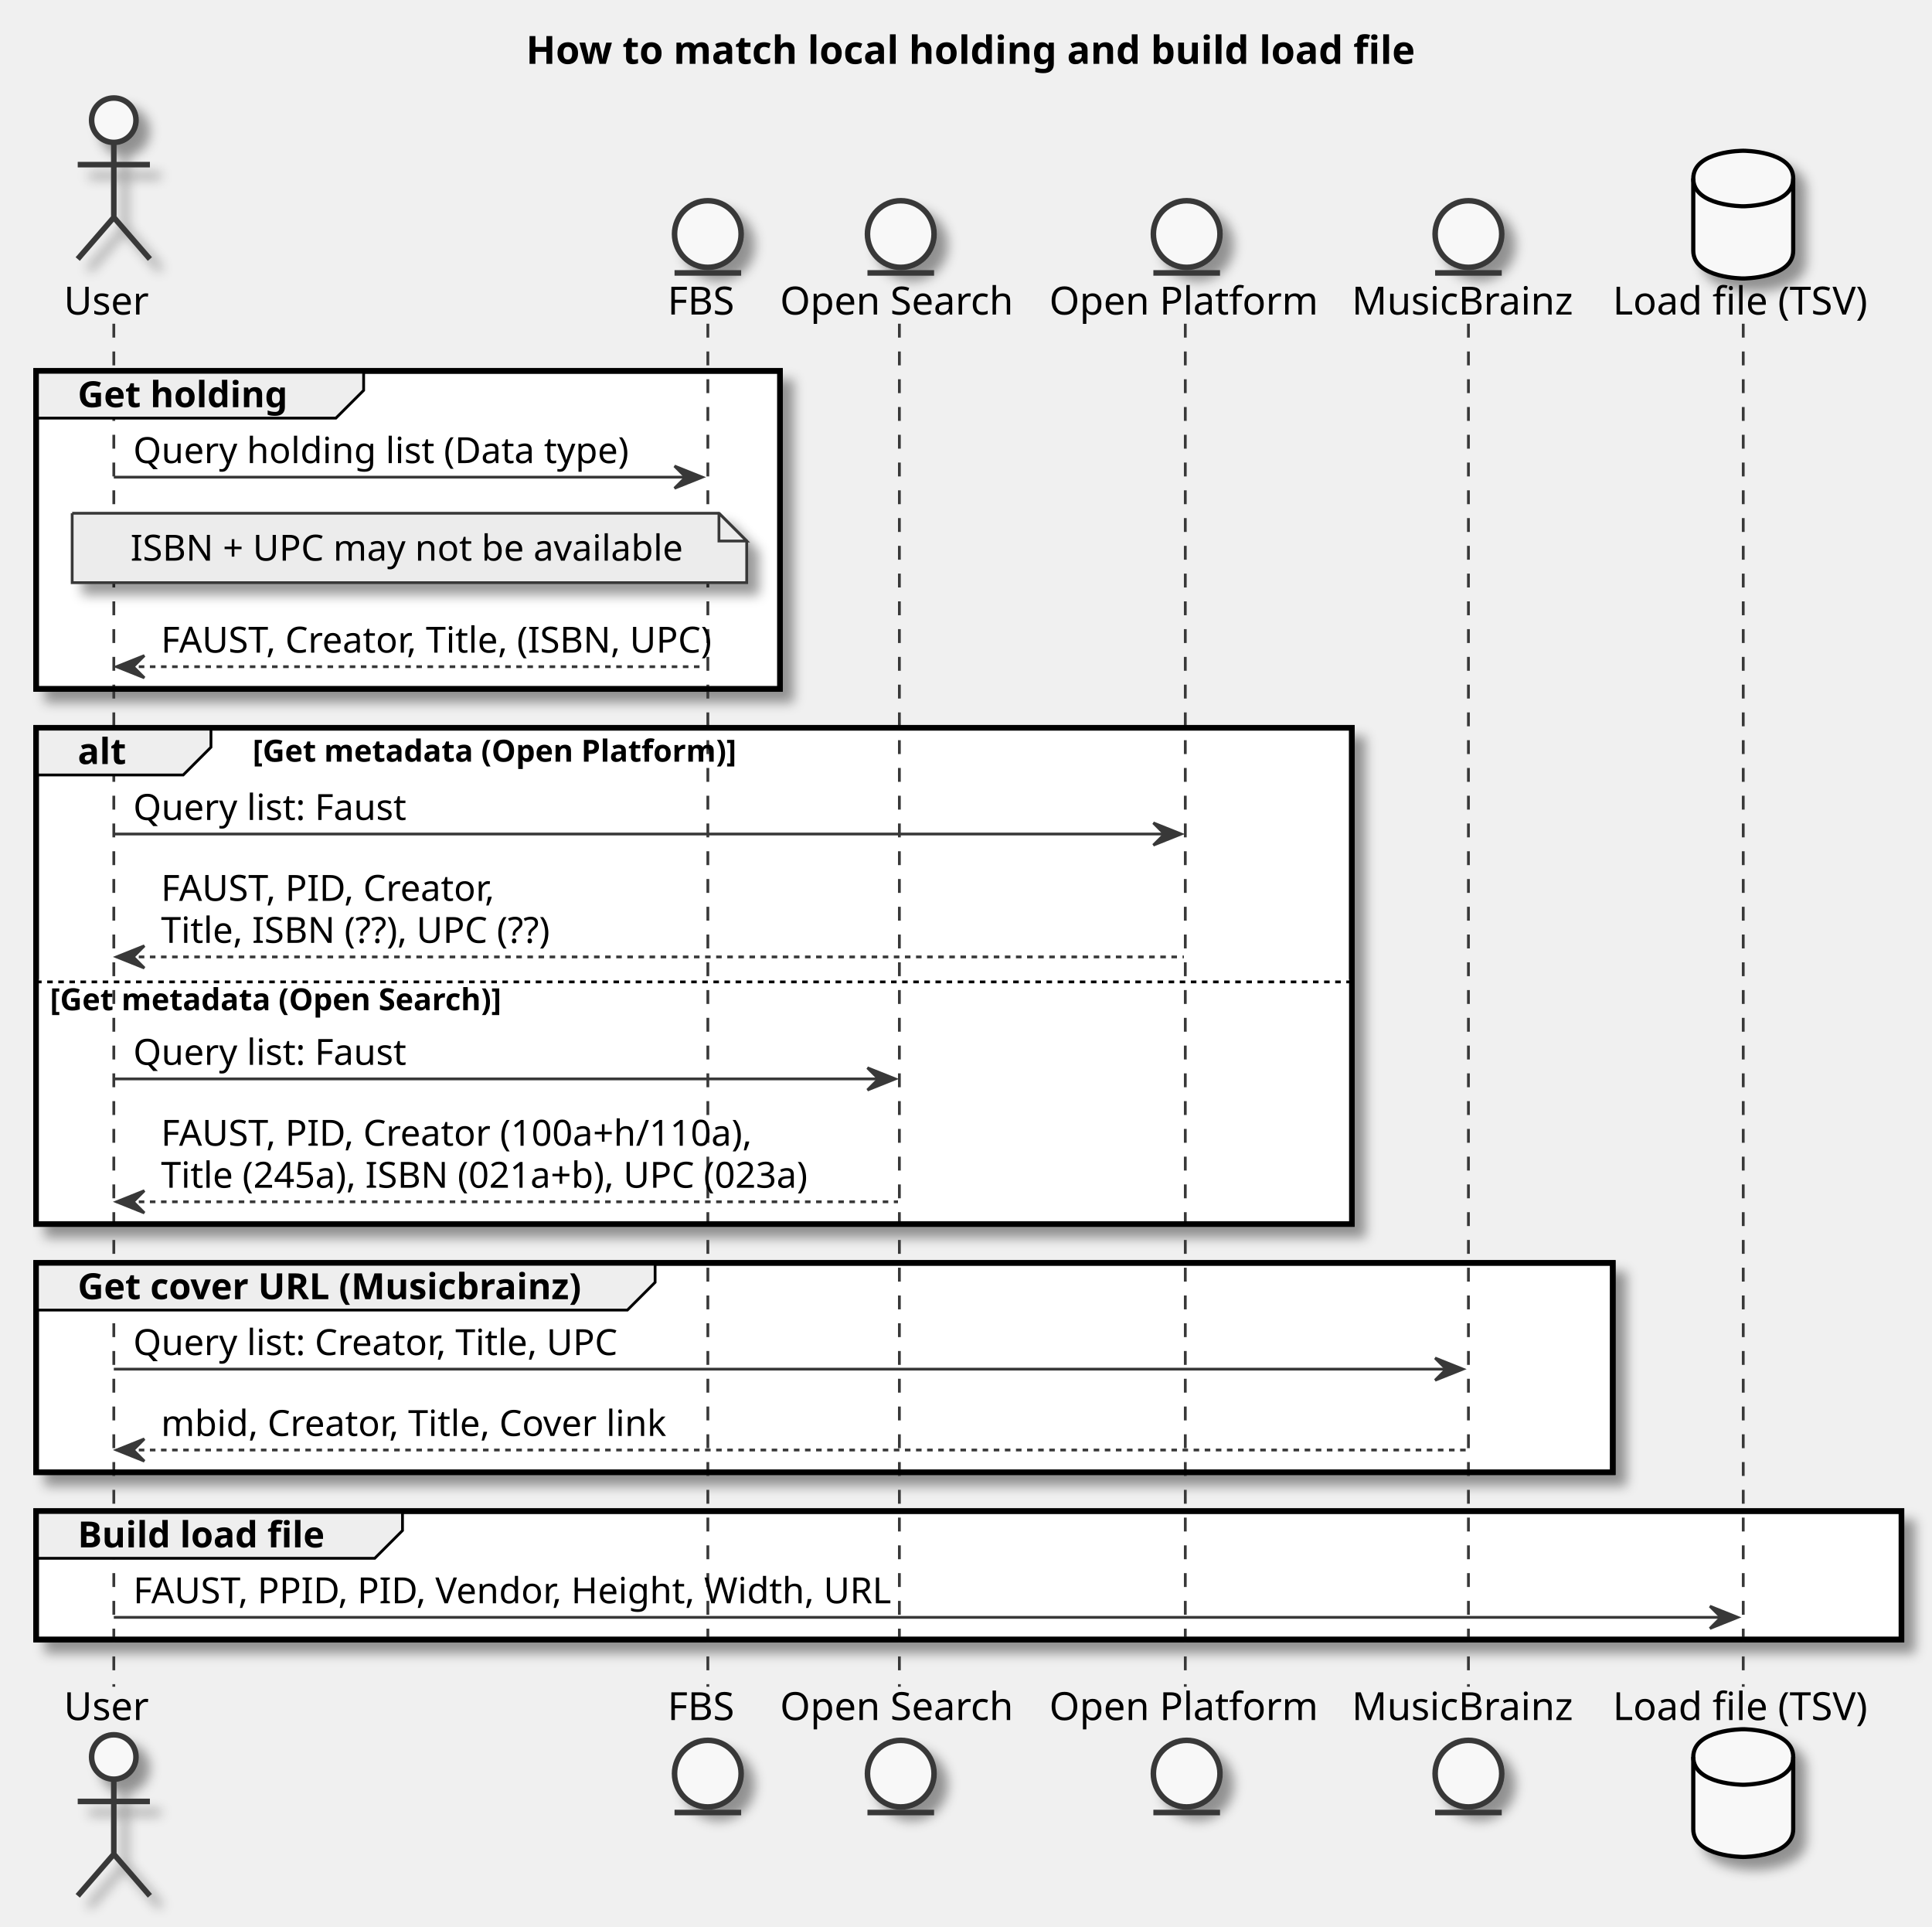
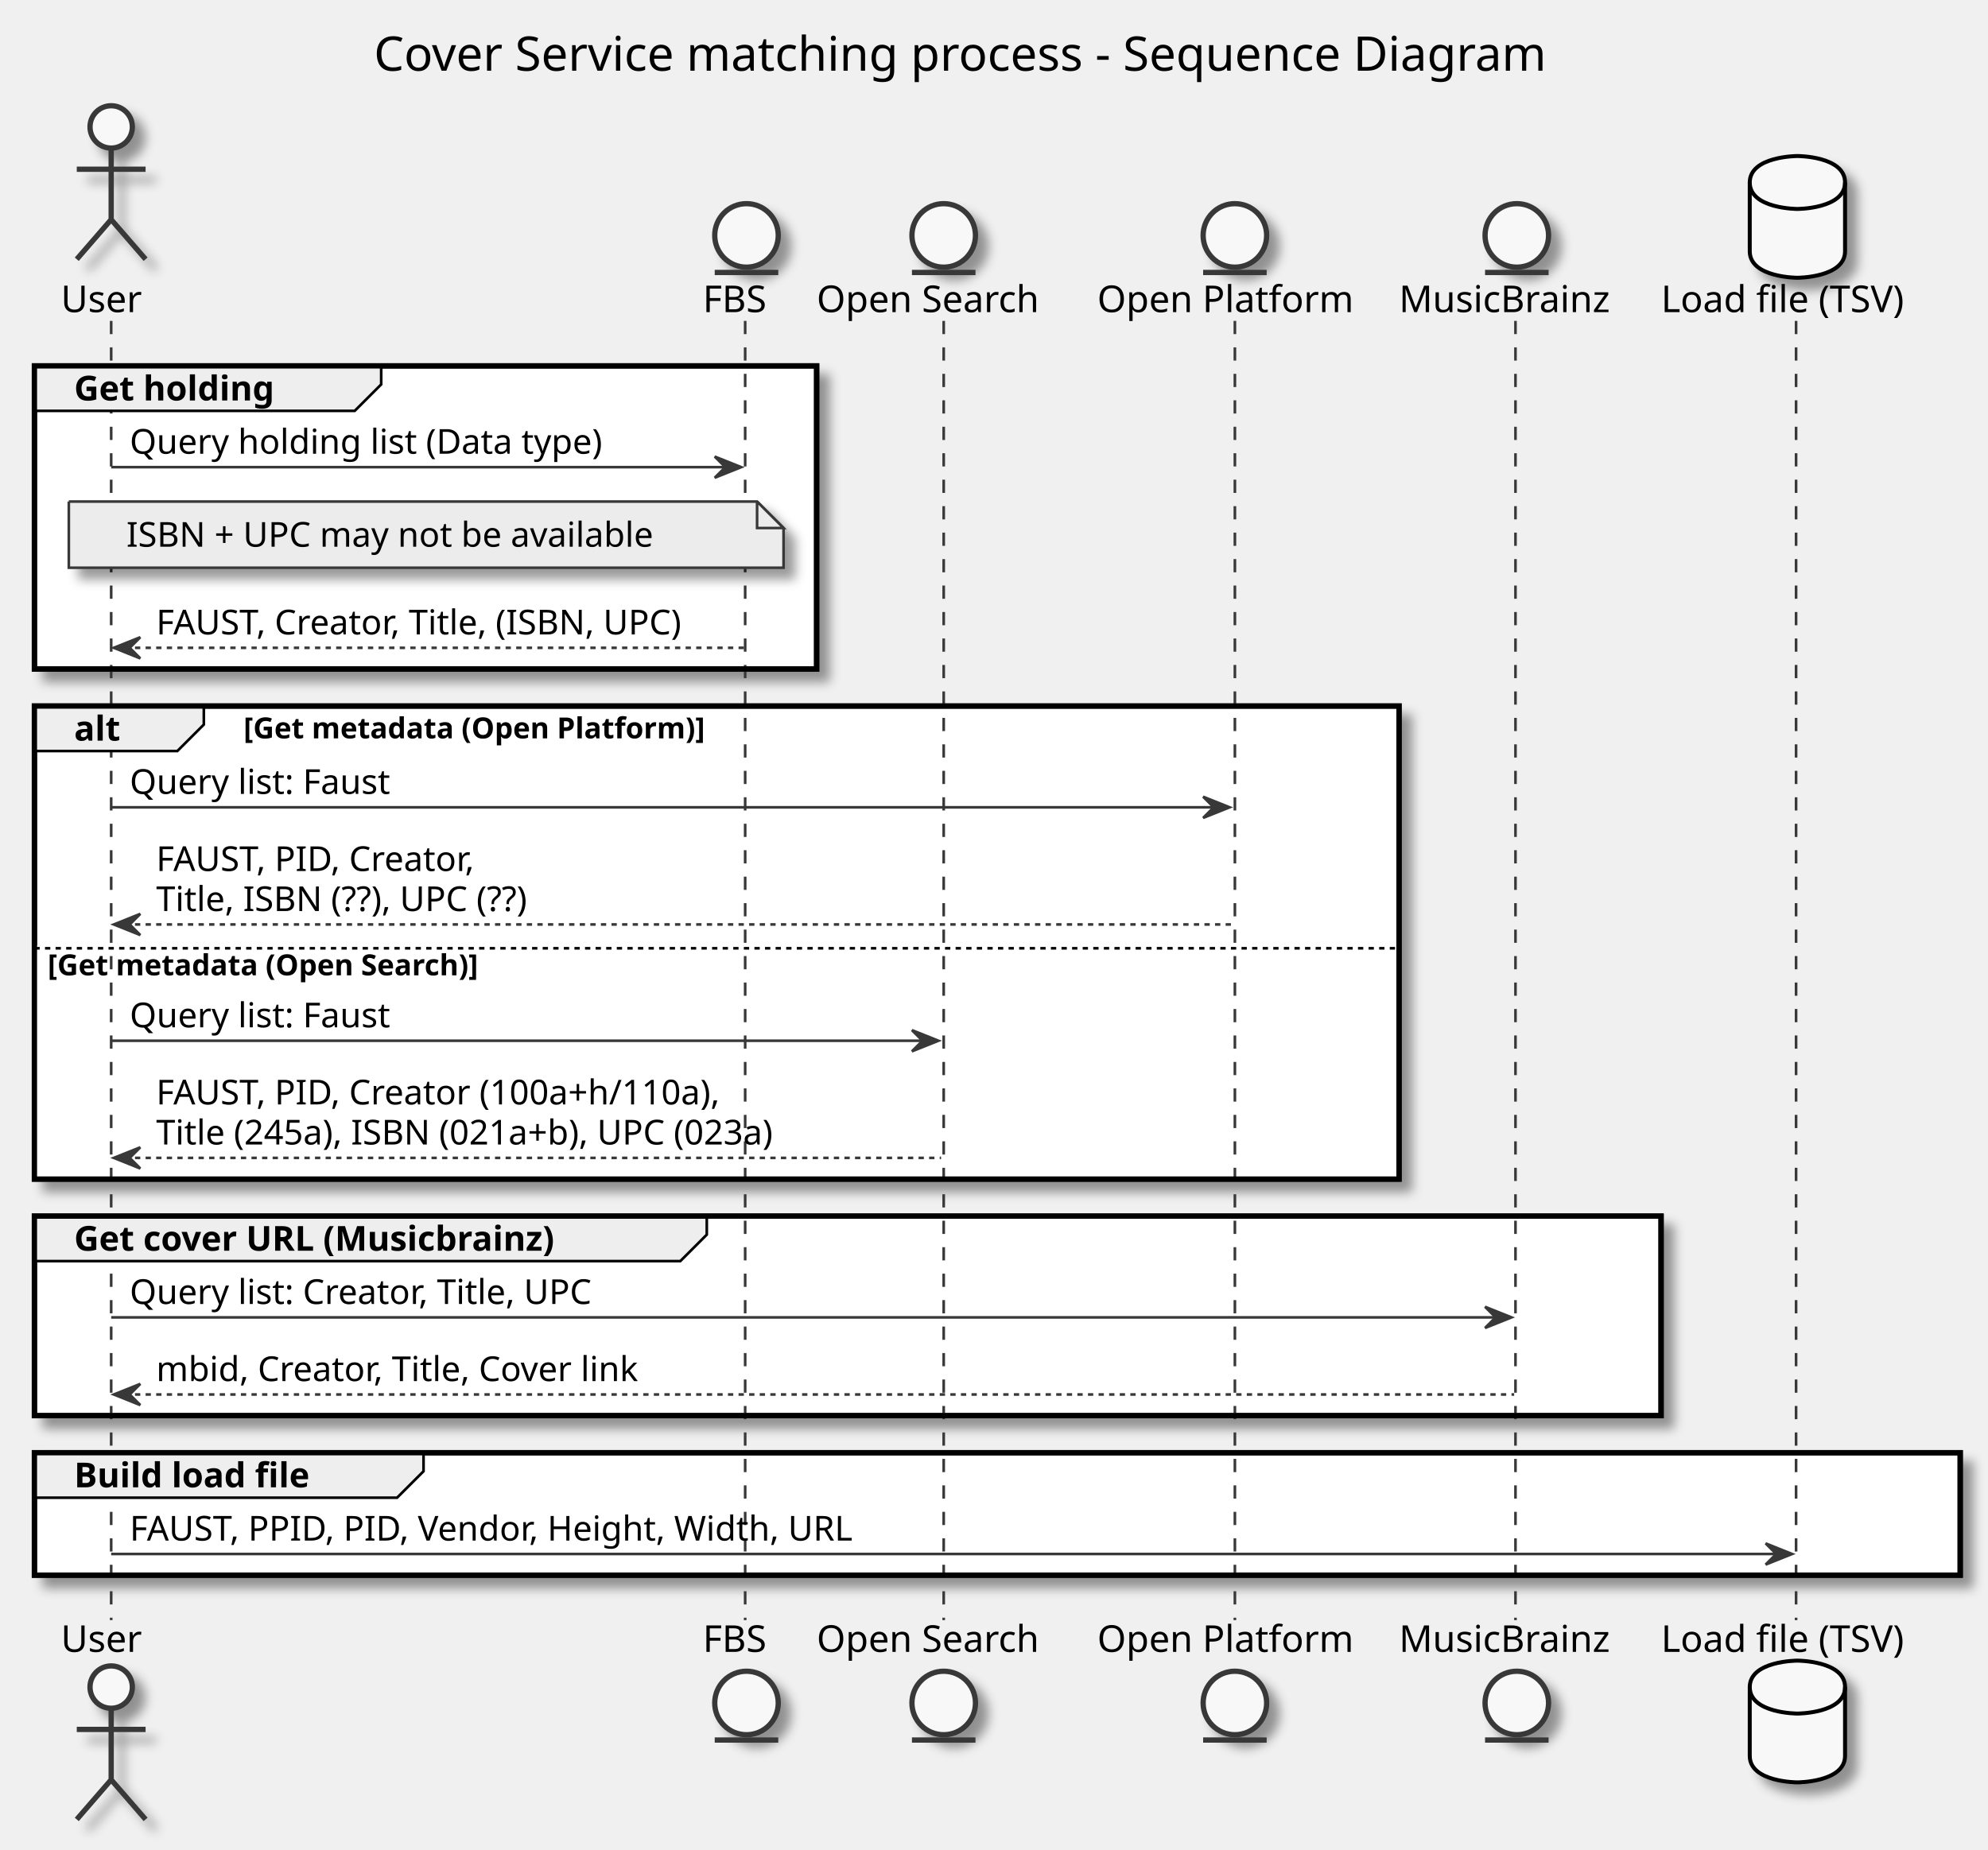
- <svg xmlns="http://www.w3.org/2000/svg" contentScriptType="application/ecmascript" contentStyleType="text/css" height="694px" preserveAspectRatio="none" style="width:696px;height:694px;" version="1.1" viewBox="0 0 696 694" width="696px" zoomAndPan="magnify">
+ <svg xmlns="http://www.w3.org/2000/svg" contentScriptType="application/ecmascript" contentStyleType="text/css" height="699px" preserveAspectRatio="none" style="width:751px;height:699px;" version="1.1" viewBox="0 0 751 699" width="751px" zoomAndPan="magnify">
  <defs>
-     <filter height="300%" id="fem3eaols7ttu" width="300%" x="-1" y="-1">
+     <filter height="300%" id="fgkpda0b35t43" width="300%" x="-1" y="-1">
      <feGaussianBlur result="blurOut" stdDeviation="2.0" />
      <feColorMatrix in="blurOut" result="blurOut2" type="matrix" values="0 0 0 0 0 0 0 0 0 0 0 0 0 0 0 0 0 0 .4 0" />
      <feOffset dx="4.0" dy="4.0" in="blurOut2" result="blurOut3" />
      <feBlend in="SourceGraphic" in2="blurOut3" mode="normal" />
    </filter>
  </defs>
  <g>
-     <text fill="#000000" font-family="sans-serif" font-size="14" font-weight="bold" lengthAdjust="spacingAndGlyphs" textLength="319" x="189.5" y="22.995">How to match local holding and build load file</text>
-     <rect fill="#FFFFFF" filter="url(#fem3eaols7ttu)" height="114.531" style="stroke: #000000; stroke-width: 2.0;" width="268" x="13" y="133.594" />
-     <rect fill="#FFFFFF" filter="url(#fem3eaols7ttu)" height="178.734" style="stroke: #000000; stroke-width: 2.0;" width="474" x="13" y="262.125" />
-     <rect fill="#FFFFFF" height="88.203" style="stroke: none; stroke-width: 1.0;" width="474" x="13" y="352.656" />
-     <rect fill="#FFFFFF" filter="url(#fem3eaols7ttu)" height="75.398" style="stroke: #000000; stroke-width: 2.0;" width="568" x="13" y="454.859" />
-     <rect fill="#FFFFFF" filter="url(#fem3eaols7ttu)" height="46.266" style="stroke: #000000; stroke-width: 2.0;" width="672" x="13" y="544.258" />
-     <line style="stroke: #383838; stroke-width: 1.0; stroke-dasharray: 5.0,5.0;" x1="41" x2="41" y1="116.594" y2="607.523" />
-     <line style="stroke: #383838; stroke-width: 1.0; stroke-dasharray: 5.0,5.0;" x1="255" x2="255" y1="116.594" y2="607.523" />
-     <line style="stroke: #383838; stroke-width: 1.0; stroke-dasharray: 5.0,5.0;" x1="324" x2="324" y1="116.594" y2="607.523" />
-     <line style="stroke: #383838; stroke-width: 1.0; stroke-dasharray: 5.0,5.0;" x1="427" x2="427" y1="116.594" y2="607.523" />
-     <line style="stroke: #383838; stroke-width: 1.0; stroke-dasharray: 5.0,5.0;" x1="529" x2="529" y1="116.594" y2="607.523" />
-     <line style="stroke: #383838; stroke-width: 1.0; stroke-dasharray: 5.0,5.0;" x1="628" x2="628" y1="116.594" y2="607.523" />
-     <text fill="#000000" font-family="sans-serif" font-size="14" lengthAdjust="spacingAndGlyphs" textLength="30" x="23" y="113.292">User</text>
-     <ellipse cx="41" cy="43.297" fill="#F8F8F8" filter="url(#fem3eaols7ttu)" rx="8" ry="8" style="stroke: #383838; stroke-width: 2.0;" />
-     <path d="M41,51.297 L41,78.297 M28,59.297 L54,59.297 M41,78.297 L28,93.297 M41,78.297 L54,93.297 " fill="none" filter="url(#fem3eaols7ttu)" style="stroke: #383838; stroke-width: 2.0;" />
-     <text fill="#000000" font-family="sans-serif" font-size="14" lengthAdjust="spacingAndGlyphs" textLength="30" x="23" y="619.519">User</text>
-     <ellipse cx="41" cy="632.82" fill="#F8F8F8" filter="url(#fem3eaols7ttu)" rx="8" ry="8" style="stroke: #383838; stroke-width: 2.0;" />
-     <path d="M41,640.82 L41,667.82 M28,648.82 L54,648.82 M41,667.82 L28,682.82 M41,667.82 L54,682.82 " fill="none" filter="url(#fem3eaols7ttu)" style="stroke: #383838; stroke-width: 2.0;" />
-     <text fill="#000000" font-family="sans-serif" font-size="14" lengthAdjust="spacingAndGlyphs" textLength="23" x="240.5" y="113.292">FBS</text>
-     <ellipse cx="255" cy="84.297" fill="#F8F8F8" filter="url(#fem3eaols7ttu)" rx="12" ry="12" style="stroke: #383838; stroke-width: 2.0;" />
-     <line style="stroke: #383838; stroke-width: 2.0;" x1="243" x2="267" y1="98.297" y2="98.297" />
-     <text fill="#000000" font-family="sans-serif" font-size="14" lengthAdjust="spacingAndGlyphs" textLength="23" x="240.5" y="619.519">FBS</text>
-     <ellipse cx="255" cy="638.82" fill="#F8F8F8" filter="url(#fem3eaols7ttu)" rx="12" ry="12" style="stroke: #383838; stroke-width: 2.0;" />
-     <line style="stroke: #383838; stroke-width: 2.0;" x1="243" x2="267" y1="652.82" y2="652.82" />
-     <text fill="#000000" font-family="sans-serif" font-size="14" lengthAdjust="spacingAndGlyphs" textLength="81" x="281" y="113.292">Open Search</text>
-     <ellipse cx="324.5" cy="84.297" fill="#F8F8F8" filter="url(#fem3eaols7ttu)" rx="12" ry="12" style="stroke: #383838; stroke-width: 2.0;" />
-     <line style="stroke: #383838; stroke-width: 2.0;" x1="312.5" x2="336.5" y1="98.297" y2="98.297" />
-     <text fill="#000000" font-family="sans-serif" font-size="14" lengthAdjust="spacingAndGlyphs" textLength="81" x="281" y="619.519">Open Search</text>
-     <ellipse cx="324.5" cy="638.82" fill="#F8F8F8" filter="url(#fem3eaols7ttu)" rx="12" ry="12" style="stroke: #383838; stroke-width: 2.0;" />
-     <line style="stroke: #383838; stroke-width: 2.0;" x1="312.5" x2="336.5" y1="652.82" y2="652.82" />
-     <text fill="#000000" font-family="sans-serif" font-size="14" lengthAdjust="spacingAndGlyphs" textLength="93" x="378" y="113.292">Open Platform</text>
-     <ellipse cx="427.5" cy="84.297" fill="#F8F8F8" filter="url(#fem3eaols7ttu)" rx="12" ry="12" style="stroke: #383838; stroke-width: 2.0;" />
-     <line style="stroke: #383838; stroke-width: 2.0;" x1="415.5" x2="439.5" y1="98.297" y2="98.297" />
-     <text fill="#000000" font-family="sans-serif" font-size="14" lengthAdjust="spacingAndGlyphs" textLength="93" x="378" y="619.519">Open Platform</text>
-     <ellipse cx="427.5" cy="638.82" fill="#F8F8F8" filter="url(#fem3eaols7ttu)" rx="12" ry="12" style="stroke: #383838; stroke-width: 2.0;" />
-     <line style="stroke: #383838; stroke-width: 2.0;" x1="415.5" x2="439.5" y1="652.82" y2="652.82" />
-     <text fill="#000000" font-family="sans-serif" font-size="14" lengthAdjust="spacingAndGlyphs" textLength="78" x="487" y="113.292">MusicBrainz</text>
-     <ellipse cx="529" cy="84.297" fill="#F8F8F8" filter="url(#fem3eaols7ttu)" rx="12" ry="12" style="stroke: #383838; stroke-width: 2.0;" />
-     <line style="stroke: #383838; stroke-width: 2.0;" x1="517" x2="541" y1="98.297" y2="98.297" />
-     <text fill="#000000" font-family="sans-serif" font-size="14" lengthAdjust="spacingAndGlyphs" textLength="78" x="487" y="619.519">MusicBrainz</text>
-     <ellipse cx="529" cy="638.82" fill="#F8F8F8" filter="url(#fem3eaols7ttu)" rx="12" ry="12" style="stroke: #383838; stroke-width: 2.0;" />
-     <line style="stroke: #383838; stroke-width: 2.0;" x1="517" x2="541" y1="652.82" y2="652.82" />
-     <text fill="#000000" font-family="sans-serif" font-size="14" lengthAdjust="spacingAndGlyphs" textLength="88" x="581" y="113.292">Load file (TSV)</text>
-     <path d="M610,64.297 C610,54.297 628,54.297 628,54.297 C628,54.297 646,54.297 646,64.297 L646,90.297 C646,100.297 628,100.297 628,100.297 C628,100.297 610,100.297 610,90.297 L610,64.297 " fill="#F8F8F8" filter="url(#fem3eaols7ttu)" style="stroke: #000000; stroke-width: 1.5;" />
-     <path d="M610,64.297 C610,74.297 628,74.297 628,74.297 C628,74.297 646,74.297 646,64.297 " fill="none" style="stroke: #000000; stroke-width: 1.5;" />
-     <text fill="#000000" font-family="sans-serif" font-size="14" lengthAdjust="spacingAndGlyphs" textLength="88" x="581" y="619.519">Load file (TSV)</text>
-     <path d="M610,632.82 C610,622.82 628,622.82 628,622.82 C628,622.82 646,622.82 646,632.82 L646,658.82 C646,668.82 628,668.82 628,668.82 C628,668.82 610,668.82 610,658.82 L610,632.82 " fill="#F8F8F8" filter="url(#fem3eaols7ttu)" style="stroke: #000000; stroke-width: 1.5;" />
-     <path d="M610,632.82 C610,642.82 628,642.82 628,642.82 C628,642.82 646,642.82 646,632.82 " fill="none" style="stroke: #000000; stroke-width: 1.5;" />
-     <path d="M13,133.594 L131,133.594 L131,140.594 L121,150.594 L13,150.594 L13,133.594 " fill="#EEEEEE" style="stroke: #000000; stroke-width: 1.0;" />
-     <rect fill="none" height="114.531" style="stroke: #000000; stroke-width: 2.0;" width="268" x="13" y="133.594" />
-     <text fill="#000000" font-family="sans-serif" font-size="13" font-weight="bold" lengthAdjust="spacingAndGlyphs" textLength="73" x="28" y="146.661">Get holding</text>
-     <polygon fill="#383838" points="243,167.859,253,171.859,243,175.859,247,171.859" style="stroke: #383838; stroke-width: 1.0;" />
-     <line style="stroke: #383838; stroke-width: 1.0;" x1="41" x2="249" y1="171.859" y2="171.859" />
-     <text fill="#000000" font-family="sans-serif" font-size="13" lengthAdjust="spacingAndGlyphs" textLength="169" x="48" y="166.793">Query holding list (Data type)</text>
-     <path d="M26,184.859 L26,209.859 L269,209.859 L269,194.859 L259,184.859 L26,184.859 " fill="#ECECEC" filter="url(#fem3eaols7ttu)" style="stroke: #383838; stroke-width: 1.0;" />
-     <path d="M259,184.859 L259,194.859 L269,194.859 L259,184.859 " fill="#ECECEC" style="stroke: #383838; stroke-width: 1.0;" />
-     <text fill="#000000" font-family="sans-serif" font-size="13" lengthAdjust="spacingAndGlyphs" textLength="188" x="47" y="201.926">ISBN + UPC may not be available</text>
-     <polygon fill="#383838" points="52,236.125,42,240.125,52,244.125,48,240.125" style="stroke: #383838; stroke-width: 1.0;" />
-     <line style="stroke: #383838; stroke-width: 1.0; stroke-dasharray: 2.0,2.0;" x1="46" x2="254" y1="240.125" y2="240.125" />
-     <text fill="#000000" font-family="sans-serif" font-size="13" lengthAdjust="spacingAndGlyphs" textLength="190" x="58" y="235.059">FAUST, Creator, Title, (ISBN, UPC)</text>
-     <path d="M13,262.125 L76,262.125 L76,269.125 L66,279.125 L13,279.125 L13,262.125 " fill="#EEEEEE" style="stroke: #000000; stroke-width: 1.0;" />
-     <rect fill="none" height="178.734" style="stroke: #000000; stroke-width: 2.0;" width="474" x="13" y="262.125" />
-     <text fill="#000000" font-family="sans-serif" font-size="13" font-weight="bold" lengthAdjust="spacingAndGlyphs" textLength="18" x="28" y="275.192">alt</text>
-     <text fill="#000000" font-family="sans-serif" font-size="11" font-weight="bold" lengthAdjust="spacingAndGlyphs" textLength="172" x="91" y="274.335">[Get metadata (Open Platform)]</text>
-     <polygon fill="#383838" points="415.5,296.391,425.5,300.391,415.5,304.391,419.5,300.391" style="stroke: #383838; stroke-width: 1.0;" />
-     <line style="stroke: #383838; stroke-width: 1.0;" x1="41" x2="421.5" y1="300.391" y2="300.391" />
-     <text fill="#000000" font-family="sans-serif" font-size="13" lengthAdjust="spacingAndGlyphs" textLength="92" x="48" y="295.325">Query list: Faust</text>
-     <polygon fill="#383838" points="52,340.656,42,344.656,52,348.656,48,344.656" style="stroke: #383838; stroke-width: 1.0;" />
-     <line style="stroke: #383838; stroke-width: 1.0; stroke-dasharray: 2.0,2.0;" x1="46" x2="426.5" y1="344.656" y2="344.656" />
-     <text fill="#000000" font-family="sans-serif" font-size="13" lengthAdjust="spacingAndGlyphs" textLength="117" x="58" y="324.457">FAUST, PID, Creator,</text>
-     <text fill="#000000" font-family="sans-serif" font-size="13" lengthAdjust="spacingAndGlyphs" textLength="135" x="58" y="339.59">Title, ISBN (??), UPC (??)</text>
-     <line style="stroke: #000000; stroke-width: 1.0; stroke-dasharray: 2.0,2.0;" x1="13" x2="487" y1="353.656" y2="353.656" />
-     <text fill="#000000" font-family="sans-serif" font-size="11" font-weight="bold" lengthAdjust="spacingAndGlyphs" textLength="160" x="18" y="363.867">[Get metadata (Open Search)]</text>
-     <polygon fill="#383838" points="312.5,384.594,322.5,388.594,312.5,392.594,316.5,388.594" style="stroke: #383838; stroke-width: 1.0;" />
-     <line style="stroke: #383838; stroke-width: 1.0;" x1="41" x2="318.5" y1="388.594" y2="388.594" />
-     <text fill="#000000" font-family="sans-serif" font-size="13" lengthAdjust="spacingAndGlyphs" textLength="92" x="48" y="383.528">Query list: Faust</text>
-     <polygon fill="#383838" points="52,428.859,42,432.859,52,436.859,48,432.859" style="stroke: #383838; stroke-width: 1.0;" />
-     <line style="stroke: #383838; stroke-width: 1.0; stroke-dasharray: 2.0,2.0;" x1="46" x2="323.5" y1="432.859" y2="432.859" />
-     <text fill="#000000" font-family="sans-serif" font-size="13" lengthAdjust="spacingAndGlyphs" textLength="204" x="58" y="412.661">FAUST, PID, Creator (100a+h/110a),</text>
-     <text fill="#000000" font-family="sans-serif" font-size="13" lengthAdjust="spacingAndGlyphs" textLength="221" x="58" y="427.793">Title (245a), ISBN (021a+b), UPC (023a)</text>
-     <path d="M13,454.859 L236,454.859 L236,461.859 L226,471.859 L13,471.859 L13,454.859 " fill="#EEEEEE" style="stroke: #000000; stroke-width: 1.0;" />
-     <rect fill="none" height="75.398" style="stroke: #000000; stroke-width: 2.0;" width="568" x="13" y="454.859" />
-     <text fill="#000000" font-family="sans-serif" font-size="13" font-weight="bold" lengthAdjust="spacingAndGlyphs" textLength="178" x="28" y="467.926">Get cover URL (Musicbrainz)</text>
-     <polygon fill="#383838" points="517,489.125,527,493.125,517,497.125,521,493.125" style="stroke: #383838; stroke-width: 1.0;" />
-     <line style="stroke: #383838; stroke-width: 1.0;" x1="41" x2="523" y1="493.125" y2="493.125" />
-     <text fill="#000000" font-family="sans-serif" font-size="13" lengthAdjust="spacingAndGlyphs" textLength="165" x="48" y="488.059">Query list: Creator, Title, UPC</text>
-     <polygon fill="#383838" points="52,518.258,42,522.258,52,526.258,48,522.258" style="stroke: #383838; stroke-width: 1.0;" />
-     <line style="stroke: #383838; stroke-width: 1.0; stroke-dasharray: 2.0,2.0;" x1="46" x2="528" y1="522.258" y2="522.258" />
-     <text fill="#000000" font-family="sans-serif" font-size="13" lengthAdjust="spacingAndGlyphs" textLength="173" x="58" y="517.192">mbid, Creator, Title, Cover link</text>
-     <path d="M13,544.258 L145,544.258 L145,551.258 L135,561.258 L13,561.258 L13,544.258 " fill="#EEEEEE" style="stroke: #000000; stroke-width: 1.0;" />
-     <rect fill="none" height="46.266" style="stroke: #000000; stroke-width: 2.0;" width="672" x="13" y="544.258" />
-     <text fill="#000000" font-family="sans-serif" font-size="13" font-weight="bold" lengthAdjust="spacingAndGlyphs" textLength="87" x="28" y="557.325">Build load file</text>
-     <polygon fill="#383838" points="616,578.523,626,582.523,616,586.523,620,582.523" style="stroke: #383838; stroke-width: 1.0;" />
-     <line style="stroke: #383838; stroke-width: 1.0;" x1="41" x2="622" y1="582.523" y2="582.523" />
-     <text fill="#000000" font-family="sans-serif" font-size="13" lengthAdjust="spacingAndGlyphs" textLength="260" x="48" y="577.457">FAUST, PPID, PID, Vendor, Height, Width, URL</text>
+     <text fill="#000000" font-family="sans-serif" font-size="18" lengthAdjust="spacingAndGlyphs" textLength="471" x="141.25" y="26.708">Cover Service matching process - Sequence Diagram</text>
+     <rect fill="#FFFFFF" filter="url(#fgkpda0b35t43)" height="114.531" style="stroke: #000000; stroke-width: 2.0;" width="295.5" x="13" y="138.25" />
+     <rect fill="#FFFFFF" filter="url(#fgkpda0b35t43)" height="178.734" style="stroke: #000000; stroke-width: 2.0;" width="515.5" x="13" y="266.781" />
+     <rect fill="#FFFFFF" height="88.203" style="stroke: none; stroke-width: 1.0;" width="515.5" x="13" y="357.312" />
+     <rect fill="#FFFFFF" filter="url(#fgkpda0b35t43)" height="75.398" style="stroke: #000000; stroke-width: 2.0;" width="614.5" x="13" y="459.516" />
+     <rect fill="#FFFFFF" filter="url(#fgkpda0b35t43)" height="46.266" style="stroke: #000000; stroke-width: 2.0;" width="727.5" x="13" y="548.914" />
+     <line style="stroke: #383838; stroke-width: 1.0; stroke-dasharray: 5.0,5.0;" x1="42" x2="42" y1="121.25" y2="612.18" />
+     <line style="stroke: #383838; stroke-width: 1.0; stroke-dasharray: 5.0,5.0;" x1="281.5" x2="281.5" y1="121.25" y2="612.18" />
+     <line style="stroke: #383838; stroke-width: 1.0; stroke-dasharray: 5.0,5.0;" x1="356.5" x2="356.5" y1="121.25" y2="612.18" />
+     <line style="stroke: #383838; stroke-width: 1.0; stroke-dasharray: 5.0,5.0;" x1="466.5" x2="466.5" y1="121.25" y2="612.18" />
+     <line style="stroke: #383838; stroke-width: 1.0; stroke-dasharray: 5.0,5.0;" x1="572.5" x2="572.5" y1="121.25" y2="612.18" />
+     <line style="stroke: #383838; stroke-width: 1.0; stroke-dasharray: 5.0,5.0;" x1="678.5" x2="678.5" y1="121.25" y2="612.18" />
+     <text fill="#000000" font-family="sans-serif" font-size="14" lengthAdjust="spacingAndGlyphs" textLength="32" x="23" y="117.948">User</text>
+     <ellipse cx="42" cy="47.953" fill="#F8F8F8" filter="url(#fgkpda0b35t43)" rx="8" ry="8" style="stroke: #383838; stroke-width: 2.0;" />
+     <path d="M42,55.953 L42,82.953 M29,63.953 L55,63.953 M42,82.953 L29,97.953 M42,82.953 L55,97.953 " fill="none" filter="url(#fgkpda0b35t43)" style="stroke: #383838; stroke-width: 2.0;" />
+     <text fill="#000000" font-family="sans-serif" font-size="14" lengthAdjust="spacingAndGlyphs" textLength="32" x="23" y="624.175">User</text>
+     <ellipse cx="42" cy="637.477" fill="#F8F8F8" filter="url(#fgkpda0b35t43)" rx="8" ry="8" style="stroke: #383838; stroke-width: 2.0;" />
+     <path d="M42,645.477 L42,672.477 M29,653.477 L55,653.477 M42,672.477 L29,687.477 M42,672.477 L55,687.477 " fill="none" filter="url(#fgkpda0b35t43)" style="stroke: #383838; stroke-width: 2.0;" />
+     <text fill="#000000" font-family="sans-serif" font-size="14" lengthAdjust="spacingAndGlyphs" textLength="27" x="265.5" y="117.948">FBS</text>
+     <ellipse cx="282" cy="88.953" fill="#F8F8F8" filter="url(#fgkpda0b35t43)" rx="12" ry="12" style="stroke: #383838; stroke-width: 2.0;" />
+     <line style="stroke: #383838; stroke-width: 2.0;" x1="270" x2="294" y1="102.953" y2="102.953" />
+     <text fill="#000000" font-family="sans-serif" font-size="14" lengthAdjust="spacingAndGlyphs" textLength="27" x="265.5" y="624.175">FBS</text>
+     <ellipse cx="282" cy="643.477" fill="#F8F8F8" filter="url(#fgkpda0b35t43)" rx="12" ry="12" style="stroke: #383838; stroke-width: 2.0;" />
+     <line style="stroke: #383838; stroke-width: 2.0;" x1="270" x2="294" y1="657.477" y2="657.477" />
+     <text fill="#000000" font-family="sans-serif" font-size="14" lengthAdjust="spacingAndGlyphs" textLength="90" x="308.5" y="117.948">Open Search</text>
+     <ellipse cx="356.5" cy="88.953" fill="#F8F8F8" filter="url(#fgkpda0b35t43)" rx="12" ry="12" style="stroke: #383838; stroke-width: 2.0;" />
+     <line style="stroke: #383838; stroke-width: 2.0;" x1="344.5" x2="368.5" y1="102.953" y2="102.953" />
+     <text fill="#000000" font-family="sans-serif" font-size="14" lengthAdjust="spacingAndGlyphs" textLength="90" x="308.5" y="624.175">Open Search</text>
+     <ellipse cx="356.5" cy="643.477" fill="#F8F8F8" filter="url(#fgkpda0b35t43)" rx="12" ry="12" style="stroke: #383838; stroke-width: 2.0;" />
+     <line style="stroke: #383838; stroke-width: 2.0;" x1="344.5" x2="368.5" y1="657.477" y2="657.477" />
+     <text fill="#000000" font-family="sans-serif" font-size="14" lengthAdjust="spacingAndGlyphs" textLength="98" x="414.5" y="117.948">Open Platform</text>
+     <ellipse cx="466.5" cy="88.953" fill="#F8F8F8" filter="url(#fgkpda0b35t43)" rx="12" ry="12" style="stroke: #383838; stroke-width: 2.0;" />
+     <line style="stroke: #383838; stroke-width: 2.0;" x1="454.5" x2="478.5" y1="102.953" y2="102.953" />
+     <text fill="#000000" font-family="sans-serif" font-size="14" lengthAdjust="spacingAndGlyphs" textLength="98" x="414.5" y="624.175">Open Platform</text>
+     <ellipse cx="466.5" cy="643.477" fill="#F8F8F8" filter="url(#fgkpda0b35t43)" rx="12" ry="12" style="stroke: #383838; stroke-width: 2.0;" />
+     <line style="stroke: #383838; stroke-width: 2.0;" x1="454.5" x2="478.5" y1="657.477" y2="657.477" />
+     <text fill="#000000" font-family="sans-serif" font-size="14" lengthAdjust="spacingAndGlyphs" textLength="83" x="528.5" y="117.948">MusicBrainz</text>
+     <ellipse cx="573" cy="88.953" fill="#F8F8F8" filter="url(#fgkpda0b35t43)" rx="12" ry="12" style="stroke: #383838; stroke-width: 2.0;" />
+     <line style="stroke: #383838; stroke-width: 2.0;" x1="561" x2="585" y1="102.953" y2="102.953" />
+     <text fill="#000000" font-family="sans-serif" font-size="14" lengthAdjust="spacingAndGlyphs" textLength="83" x="528.5" y="624.175">MusicBrainz</text>
+     <ellipse cx="573" cy="643.477" fill="#F8F8F8" filter="url(#fgkpda0b35t43)" rx="12" ry="12" style="stroke: #383838; stroke-width: 2.0;" />
+     <line style="stroke: #383838; stroke-width: 2.0;" x1="561" x2="585" y1="657.477" y2="657.477" />
+     <text fill="#000000" font-family="sans-serif" font-size="14" lengthAdjust="spacingAndGlyphs" textLength="97" x="627.5" y="117.948">Load file (TSV)</text>
+     <path d="M661,68.953 C661,58.953 679,58.953 679,58.953 C679,58.953 697,58.953 697,68.953 L697,94.953 C697,104.953 679,104.953 679,104.953 C679,104.953 661,104.953 661,94.953 L661,68.953 " fill="#F8F8F8" filter="url(#fgkpda0b35t43)" style="stroke: #000000; stroke-width: 1.5;" />
+     <path d="M661,68.953 C661,78.953 679,78.953 679,78.953 C679,78.953 697,78.953 697,68.953 " fill="none" style="stroke: #000000; stroke-width: 1.5;" />
+     <text fill="#000000" font-family="sans-serif" font-size="14" lengthAdjust="spacingAndGlyphs" textLength="97" x="627.5" y="624.175">Load file (TSV)</text>
+     <path d="M661,637.477 C661,627.477 679,627.477 679,627.477 C679,627.477 697,627.477 697,637.477 L697,663.477 C697,673.477 679,673.477 679,673.477 C679,673.477 661,673.477 661,663.477 L661,637.477 " fill="#F8F8F8" filter="url(#fgkpda0b35t43)" style="stroke: #000000; stroke-width: 1.5;" />
+     <path d="M661,637.477 C661,647.477 679,647.477 679,647.477 C679,647.477 697,647.477 697,637.477 " fill="none" style="stroke: #000000; stroke-width: 1.5;" />
+     <path d="M13,138.25 L144,138.25 L144,145.25 L134,155.25 L13,155.25 L13,138.25 " fill="#EEEEEE" style="stroke: #000000; stroke-width: 1.0;" />
+     <rect fill="none" height="114.531" style="stroke: #000000; stroke-width: 2.0;" width="295.5" x="13" y="138.25" />
+     <text fill="#000000" font-family="sans-serif" font-size="13" font-weight="bold" lengthAdjust="spacingAndGlyphs" textLength="86" x="28" y="151.317">Get holding</text>
+     <polygon fill="#383838" points="270,172.516,280,176.516,270,180.516,274,176.516" style="stroke: #383838; stroke-width: 1.0;" />
+     <line style="stroke: #383838; stroke-width: 1.0;" x1="42" x2="276" y1="176.516" y2="176.516" />
+     <text fill="#000000" font-family="sans-serif" font-size="13" lengthAdjust="spacingAndGlyphs" textLength="187" x="49" y="171.45">Query holding list (Data type)</text>
+     <path d="M26,189.516 L26,214.516 L296,214.516 L296,199.516 L286,189.516 L26,189.516 " fill="#ECECEC" filter="url(#fgkpda0b35t43)" style="stroke: #383838; stroke-width: 1.0;" />
+     <path d="M286,189.516 L286,199.516 L296,199.516 L286,189.516 " fill="#ECECEC" style="stroke: #383838; stroke-width: 1.0;" />
+     <text fill="#000000" font-family="sans-serif" font-size="13" lengthAdjust="spacingAndGlyphs" textLength="214" x="47.75" y="206.583">ISBN + UPC may not be available</text>
+     <polygon fill="#383838" points="53,240.781,43,244.781,53,248.781,49,244.781" style="stroke: #383838; stroke-width: 1.0;" />
+     <line style="stroke: #383838; stroke-width: 1.0; stroke-dasharray: 2.0,2.0;" x1="47" x2="281" y1="244.781" y2="244.781" />
+     <text fill="#000000" font-family="sans-serif" font-size="13" lengthAdjust="spacingAndGlyphs" textLength="216" x="59" y="239.715">FAUST, Creator, Title, (ISBN, UPC)</text>
+     <path d="M13,266.781 L77,266.781 L77,273.781 L67,283.781 L13,283.781 L13,266.781 " fill="#EEEEEE" style="stroke: #000000; stroke-width: 1.0;" />
+     <rect fill="none" height="178.734" style="stroke: #000000; stroke-width: 2.0;" width="515.5" x="13" y="266.781" />
+     <text fill="#000000" font-family="sans-serif" font-size="13" font-weight="bold" lengthAdjust="spacingAndGlyphs" textLength="19" x="28" y="279.848">alt</text>
+     <text fill="#000000" font-family="sans-serif" font-size="11" font-weight="bold" lengthAdjust="spacingAndGlyphs" textLength="203" x="92" y="278.992">[Get metadata (Open Platform)]</text>
+     <polygon fill="#383838" points="454.5,301.047,464.5,305.047,454.5,309.047,458.5,305.047" style="stroke: #383838; stroke-width: 1.0;" />
+     <line style="stroke: #383838; stroke-width: 1.0;" x1="42" x2="460.5" y1="305.047" y2="305.047" />
+     <text fill="#000000" font-family="sans-serif" font-size="13" lengthAdjust="spacingAndGlyphs" textLength="103" x="49" y="299.981">Query list: Faust</text>
+     <polygon fill="#383838" points="53,345.312,43,349.312,53,353.312,49,349.312" style="stroke: #383838; stroke-width: 1.0;" />
+     <line style="stroke: #383838; stroke-width: 1.0; stroke-dasharray: 2.0,2.0;" x1="47" x2="465.5" y1="349.312" y2="349.312" />
+     <text fill="#000000" font-family="sans-serif" font-size="13" lengthAdjust="spacingAndGlyphs" textLength="131" x="59" y="329.114">FAUST, PID, Creator,</text>
+     <text fill="#000000" font-family="sans-serif" font-size="13" lengthAdjust="spacingAndGlyphs" textLength="156" x="59" y="344.247">Title, ISBN (??), UPC (??)</text>
+     <line style="stroke: #000000; stroke-width: 1.0; stroke-dasharray: 2.0,2.0;" x1="13" x2="528.5" y1="358.312" y2="358.312" />
+     <text fill="#000000" font-family="sans-serif" font-size="11" font-weight="bold" lengthAdjust="spacingAndGlyphs" textLength="193" x="18" y="368.523">[Get metadata (Open Search)]</text>
+     <polygon fill="#383838" points="344.5,389.25,354.5,393.25,344.5,397.25,348.5,393.25" style="stroke: #383838; stroke-width: 1.0;" />
+     <line style="stroke: #383838; stroke-width: 1.0;" x1="42" x2="350.5" y1="393.25" y2="393.25" />
+     <text fill="#000000" font-family="sans-serif" font-size="13" lengthAdjust="spacingAndGlyphs" textLength="103" x="49" y="388.184">Query list: Faust</text>
+     <polygon fill="#383838" points="53,433.516,43,437.516,53,441.516,49,437.516" style="stroke: #383838; stroke-width: 1.0;" />
+     <line style="stroke: #383838; stroke-width: 1.0; stroke-dasharray: 2.0,2.0;" x1="47" x2="355.5" y1="437.516" y2="437.516" />
+     <text fill="#000000" font-family="sans-serif" font-size="13" lengthAdjust="spacingAndGlyphs" textLength="232" x="59" y="417.317">FAUST, PID, Creator (100a+h/110a),</text>
+     <text fill="#000000" font-family="sans-serif" font-size="13" lengthAdjust="spacingAndGlyphs" textLength="257" x="59" y="432.45">Title (245a), ISBN (021a+b), UPC (023a)</text>
+     <path d="M13,459.516 L267,459.516 L267,466.516 L257,476.516 L13,476.516 L13,459.516 " fill="#EEEEEE" style="stroke: #000000; stroke-width: 1.0;" />
+     <rect fill="none" height="75.398" style="stroke: #000000; stroke-width: 2.0;" width="614.5" x="13" y="459.516" />
+     <text fill="#000000" font-family="sans-serif" font-size="13" font-weight="bold" lengthAdjust="spacingAndGlyphs" textLength="209" x="28" y="472.582">Get cover URL (Musicbrainz)</text>
+     <polygon fill="#383838" points="561,493.781,571,497.781,561,501.781,565,497.781" style="stroke: #383838; stroke-width: 1.0;" />
+     <line style="stroke: #383838; stroke-width: 1.0;" x1="42" x2="567" y1="497.781" y2="497.781" />
+     <text fill="#000000" font-family="sans-serif" font-size="13" lengthAdjust="spacingAndGlyphs" textLength="185" x="49" y="492.715">Query list: Creator, Title, UPC</text>
+     <polygon fill="#383838" points="53,522.914,43,526.914,53,530.914,49,526.914" style="stroke: #383838; stroke-width: 1.0;" />
+     <line style="stroke: #383838; stroke-width: 1.0; stroke-dasharray: 2.0,2.0;" x1="47" x2="572" y1="526.914" y2="526.914" />
+     <text fill="#000000" font-family="sans-serif" font-size="13" lengthAdjust="spacingAndGlyphs" textLength="192" x="59" y="521.848">mbid, Creator, Title, Cover link</text>
+     <path d="M13,548.914 L160,548.914 L160,555.914 L150,565.914 L13,565.914 L13,548.914 " fill="#EEEEEE" style="stroke: #000000; stroke-width: 1.0;" />
+     <rect fill="none" height="46.266" style="stroke: #000000; stroke-width: 2.0;" width="727.5" x="13" y="548.914" />
+     <text fill="#000000" font-family="sans-serif" font-size="13" font-weight="bold" lengthAdjust="spacingAndGlyphs" textLength="102" x="28" y="561.981">Build load file</text>
+     <polygon fill="#383838" points="667,583.18,677,587.18,667,591.18,671,587.18" style="stroke: #383838; stroke-width: 1.0;" />
+     <line style="stroke: #383838; stroke-width: 1.0;" x1="42" x2="673" y1="587.18" y2="587.18" />
+     <text fill="#000000" font-family="sans-serif" font-size="13" lengthAdjust="spacingAndGlyphs" textLength="288" x="49" y="582.114">FAUST, PPID, PID, Vendor, Height, Width, URL</text>
  </g>
</svg>
